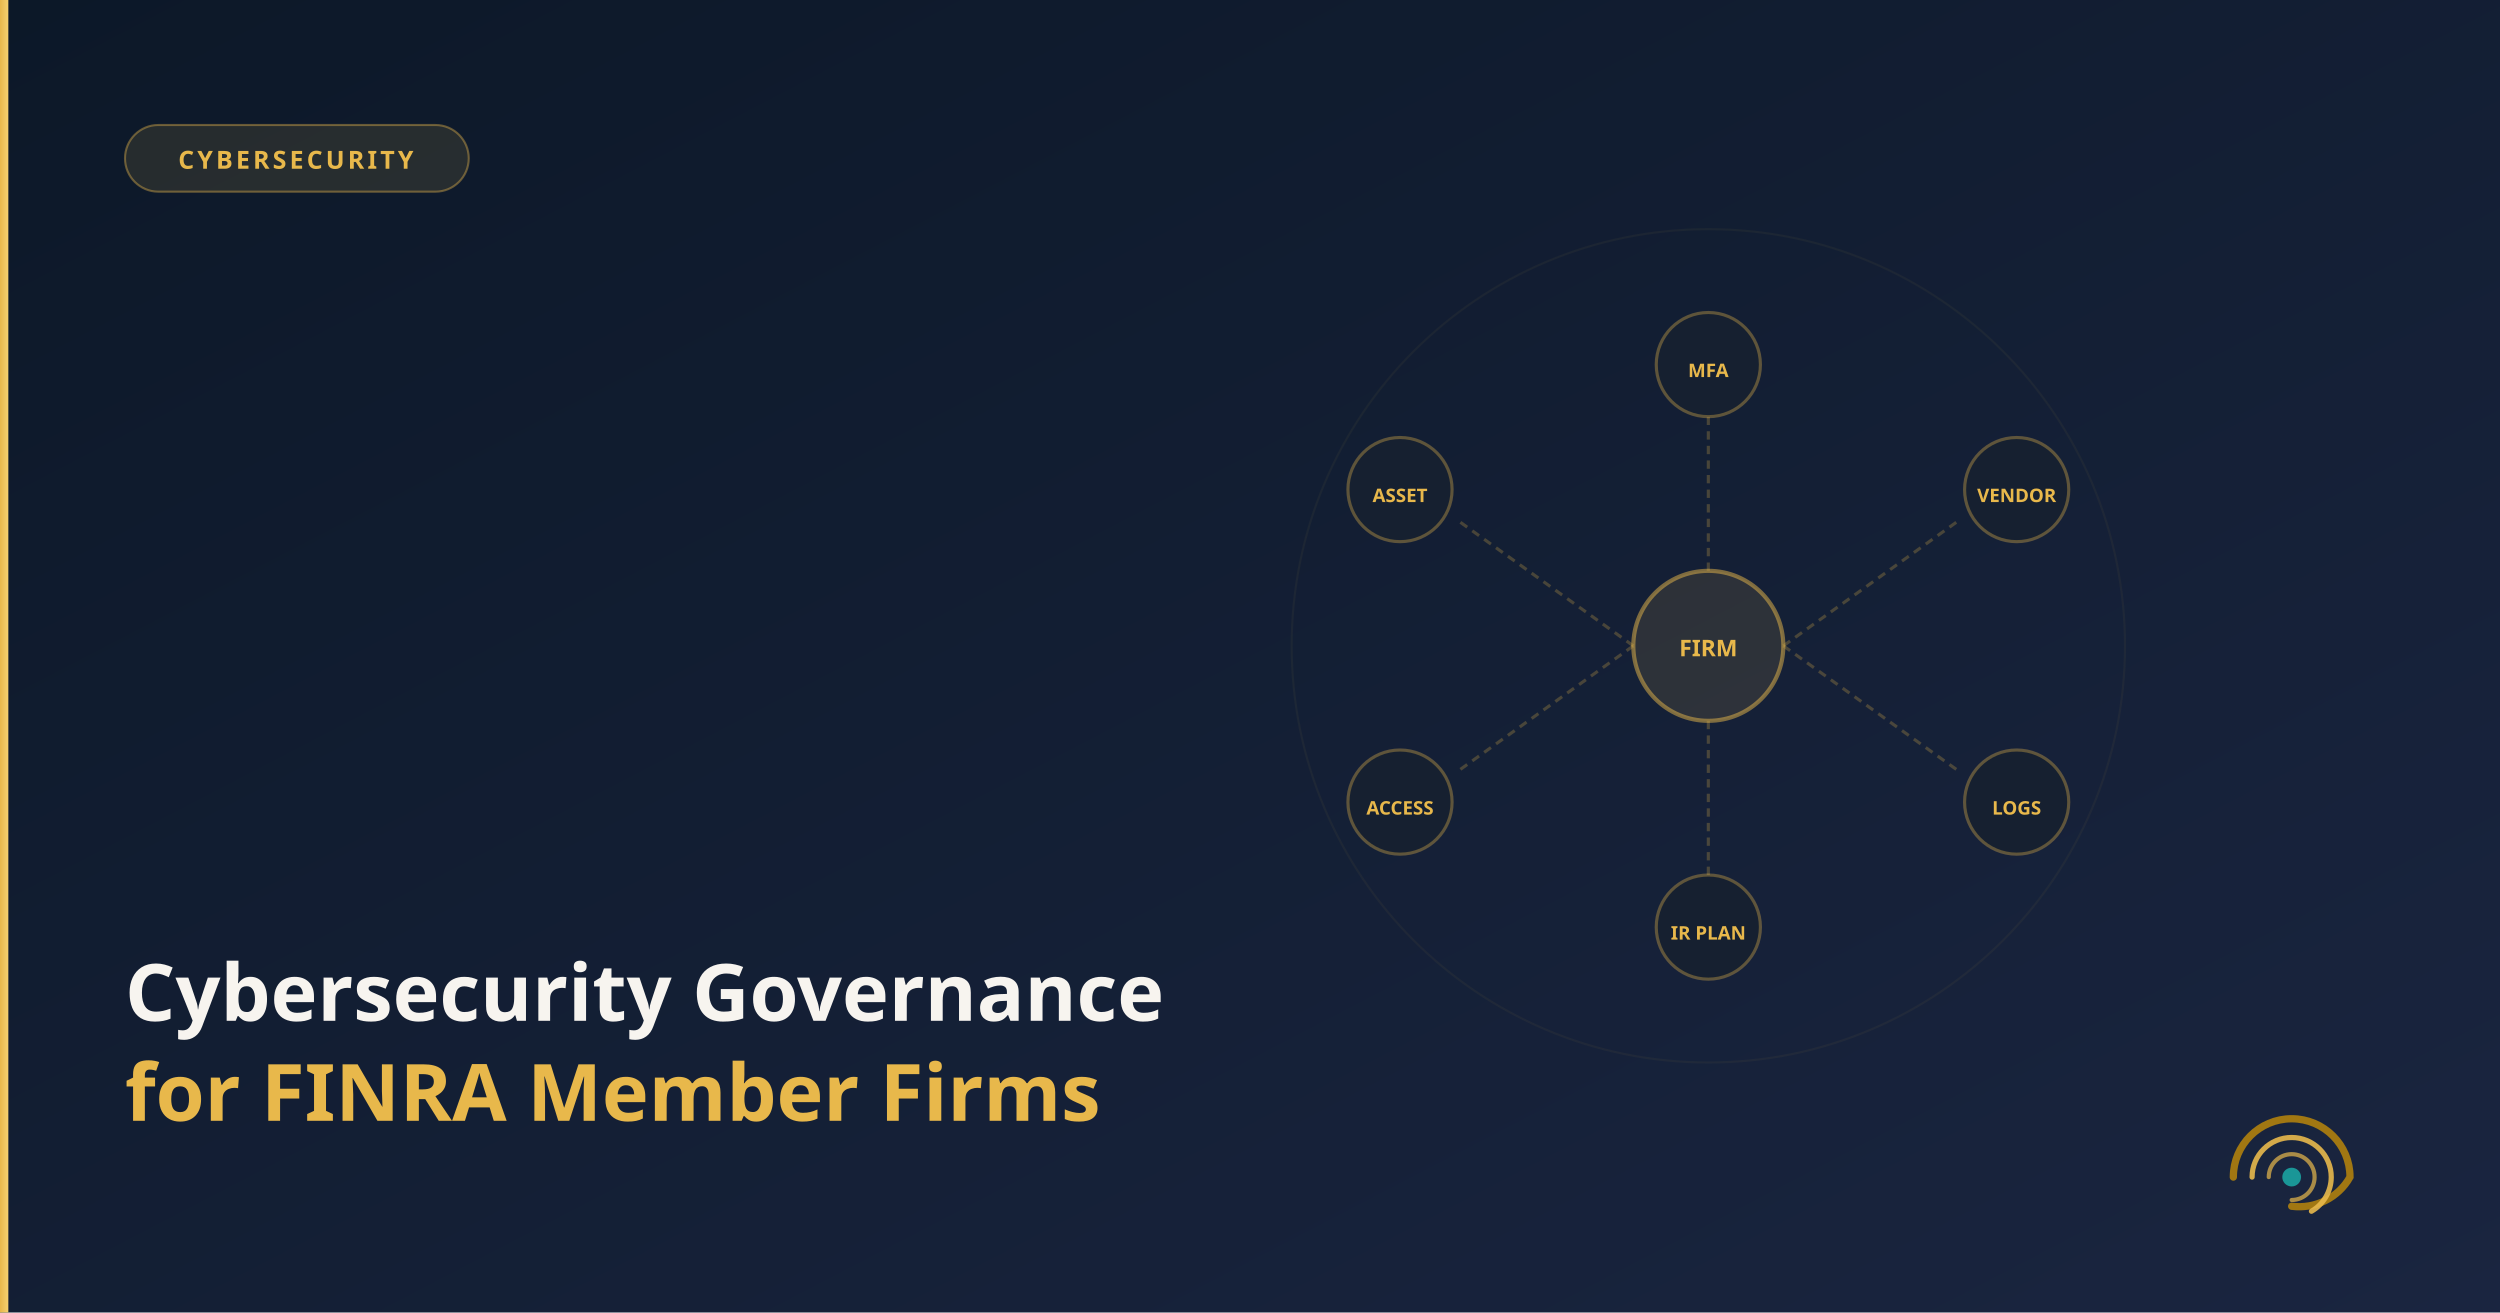
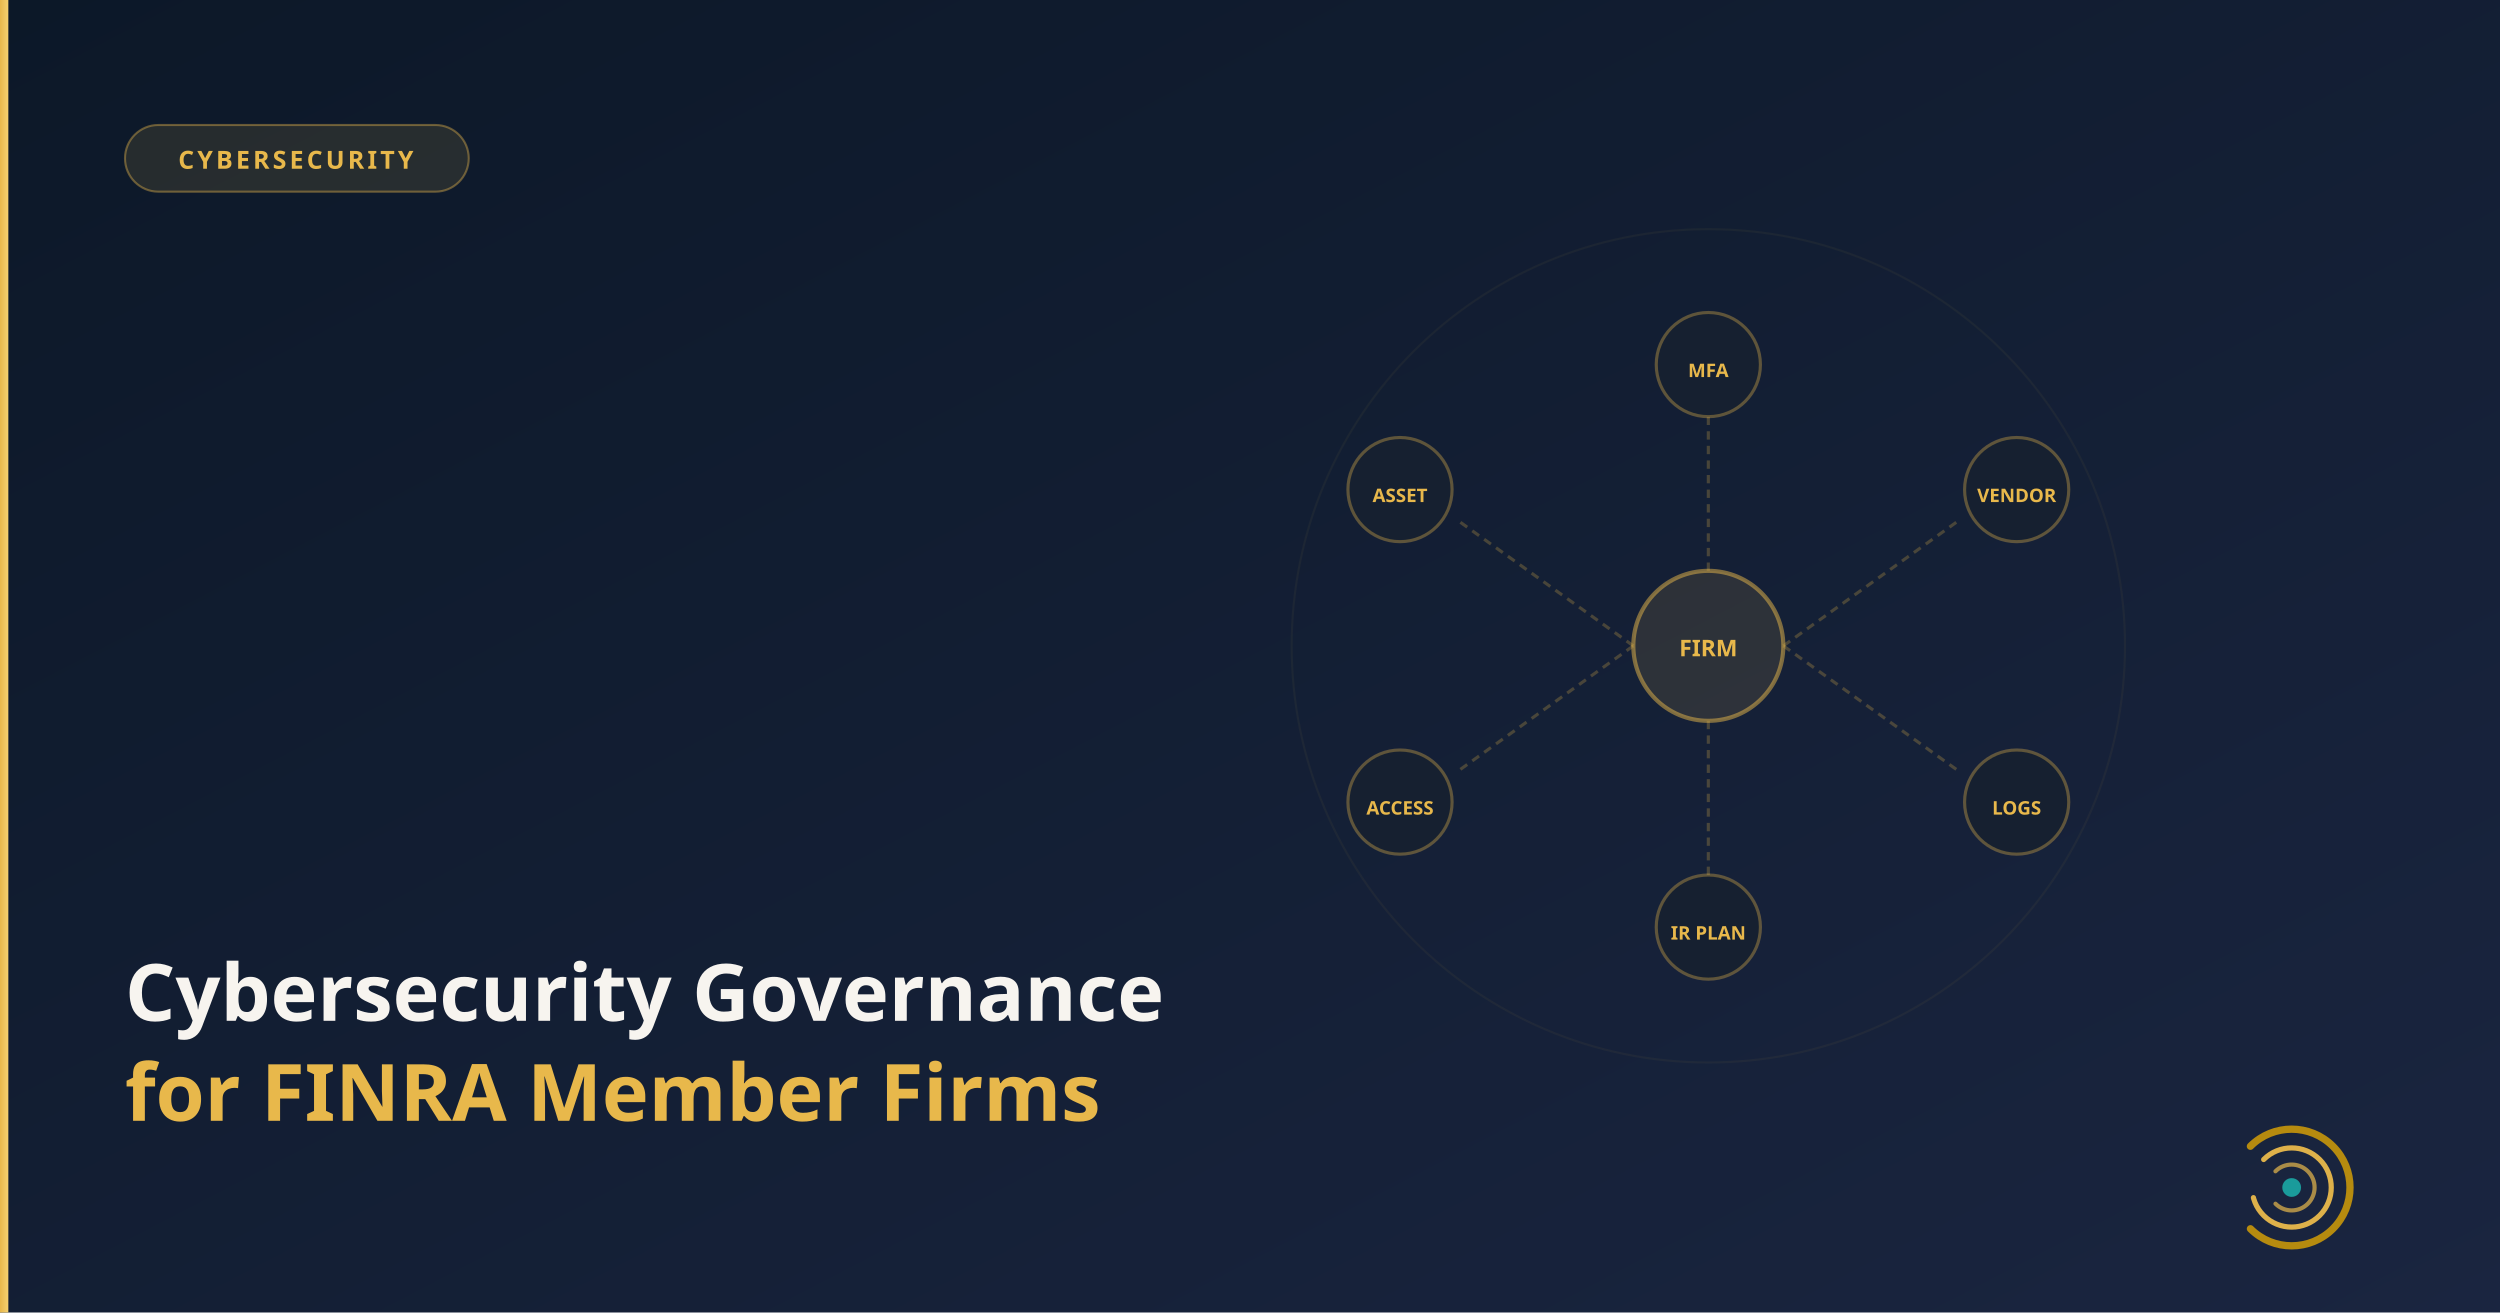
<svg xmlns="http://www.w3.org/2000/svg" viewBox="0 0 1200 630" width="1200" height="630">
  <defs>
    <linearGradient id="bg" x1="0%" y1="0%" x2="100%" y2="100%">
      <stop offset="0%" style="stop-color:#0c1828" />
      <stop offset="100%" style="stop-color:#1a2540" />
    </linearGradient>
    <linearGradient id="gold" x1="0%" y1="0%" x2="100%" y2="0%">
      <stop offset="0%" style="stop-color:#e8b84b" />
      <stop offset="100%" style="stop-color:#f5d070" />
    </linearGradient>
  </defs>
  <rect width="1200" height="630" fill="url(#bg)" />
  <g transform="translate(820, 310)">
    <circle cx="0" cy="0" r="36" fill="#e8b84b" fill-opacity="0.12" stroke="#e8b84b" stroke-opacity="0.5" stroke-width="2" />
    <text x="0" y="5" font-family="system-ui, sans-serif" font-size="11" font-weight="700" fill="#e8b84b" text-anchor="middle">FIRM</text>
    <line x1="0" y1="-36" x2="0" y2="-110" stroke="#e8b84b" stroke-opacity="0.25" stroke-width="1.5" stroke-dasharray="4 3" />
    <circle cx="0" cy="-135" r="25" fill="#162030" stroke="#e8b84b" stroke-opacity="0.35" stroke-width="1.5" />
    <text x="0" y="-129" font-family="system-ui, sans-serif" font-size="9" font-weight="600" fill="#e8b84b" text-anchor="middle">MFA</text>
    <line x1="36" y1="0" x2="120" y2="-60" stroke="#e8b84b" stroke-opacity="0.25" stroke-width="1.5" stroke-dasharray="4 3" />
    <circle cx="148" cy="-75" r="25" fill="#162030" stroke="#e8b84b" stroke-opacity="0.35" stroke-width="1.5" />
    <text x="148" y="-69" font-family="system-ui, sans-serif" font-size="9" font-weight="600" fill="#e8b84b" text-anchor="middle">VENDOR</text>
    <line x1="36" y1="0" x2="120" y2="60" stroke="#e8b84b" stroke-opacity="0.25" stroke-width="1.5" stroke-dasharray="4 3" />
    <circle cx="148" cy="75" r="25" fill="#162030" stroke="#e8b84b" stroke-opacity="0.35" stroke-width="1.5" />
    <text x="148" y="81" font-family="system-ui, sans-serif" font-size="9" font-weight="600" fill="#e8b84b" text-anchor="middle">LOGS</text>
    <line x1="0" y1="36" x2="0" y2="110" stroke="#e8b84b" stroke-opacity="0.25" stroke-width="1.5" stroke-dasharray="4 3" />
    <circle cx="0" cy="135" r="25" fill="#162030" stroke="#e8b84b" stroke-opacity="0.35" stroke-width="1.5" />
    <text x="0" y="141" font-family="system-ui, sans-serif" font-size="9" font-weight="600" fill="#e8b84b" text-anchor="middle">IR PLAN</text>
    <line x1="-36" y1="0" x2="-120" y2="60" stroke="#e8b84b" stroke-opacity="0.25" stroke-width="1.5" stroke-dasharray="4 3" />
    <circle cx="-148" cy="75" r="25" fill="#162030" stroke="#e8b84b" stroke-opacity="0.35" stroke-width="1.5" />
    <text x="-148" y="81" font-family="system-ui, sans-serif" font-size="9" font-weight="600" fill="#e8b84b" text-anchor="middle">ACCESS</text>
    <line x1="-36" y1="0" x2="-120" y2="-60" stroke="#e8b84b" stroke-opacity="0.25" stroke-width="1.5" stroke-dasharray="4 3" />
    <circle cx="-148" cy="-75" r="25" fill="#162030" stroke="#e8b84b" stroke-opacity="0.35" stroke-width="1.5" />
    <text x="-148" y="-69" font-family="system-ui, sans-serif" font-size="9" font-weight="600" fill="#e8b84b" text-anchor="middle">ASSET</text>
    <circle cx="0" cy="0" r="200" fill="none" stroke="#e8b84b" stroke-opacity="0.05" stroke-width="1" />
  </g>
  <rect x="0" y="0" width="4" height="630" fill="url(#gold)" />
  <rect x="60" y="60" width="165" height="32" rx="16" fill="#e8b84b" fill-opacity="0.12" stroke="#e8b84b" stroke-opacity="0.4" stroke-width="1" />
  <text x="142" y="81" font-family="system-ui, sans-serif" font-size="12" font-weight="600" fill="#e8b84b" text-anchor="middle" letter-spacing="1.5">CYBERSECURITY</text>
  <text x="60" y="490" font-family="system-ui, sans-serif" font-size="38" font-weight="700" fill="#f7f4ef">Cybersecurity Governance</text>
  <text x="60" y="538" font-family="system-ui, sans-serif" font-size="38" font-weight="700" fill="#e8b84b">for FINRA Member Firms</text>
-   <g transform="translate(1100, 565)">
-     <path d="M 0,0 m -28,0 a 28,28 0 1,1 56,0 a 28,28 0 0,1 -28,14" fill="none" stroke="#b8860b" stroke-width="3.5" stroke-linecap="round" opacity="0.85" />
-     <path d="M 0,0 m -19,0 a 19,19 0 1,1 38,0 a 19,19 0 0,1 -9.5,16.4" fill="none" stroke="#e8b84b" stroke-width="2.5" stroke-linecap="round" opacity="0.9" />
-     <path d="M 0,0 m -11,0 a 11,11 0 1,1 22,0 a 11,11 0 0,1 -11,11" fill="none" stroke="#e8b84b" stroke-width="2" stroke-linecap="round" opacity="0.7" />
-     <circle cx="0" cy="0" r="4.5" fill="#1a9b9b" opacity="0.95" />
+   <g transform="translate(1100, 570) rotate(-135)">
+     <circle cx="0" cy="0" r="28" fill="none" stroke="#c8960a" stroke-width="3.5" stroke-dasharray="131.9 44" stroke-linecap="round" opacity="0.9" />
+     <circle cx="0" cy="0" r="19" fill="none" stroke="#e8b84b" stroke-width="2.5" stroke-dasharray="99.5 19.9" stroke-linecap="round" opacity="0.95" />
+     <circle cx="0" cy="0" r="11" fill="none" stroke="#e8b84b" stroke-width="2" stroke-dasharray="51.8 17.3" stroke-linecap="round" opacity="0.7" />
+     <circle cx="0" cy="0" r="4.5" fill="#1a9b9b" opacity="1" />
  </g>
</svg>
